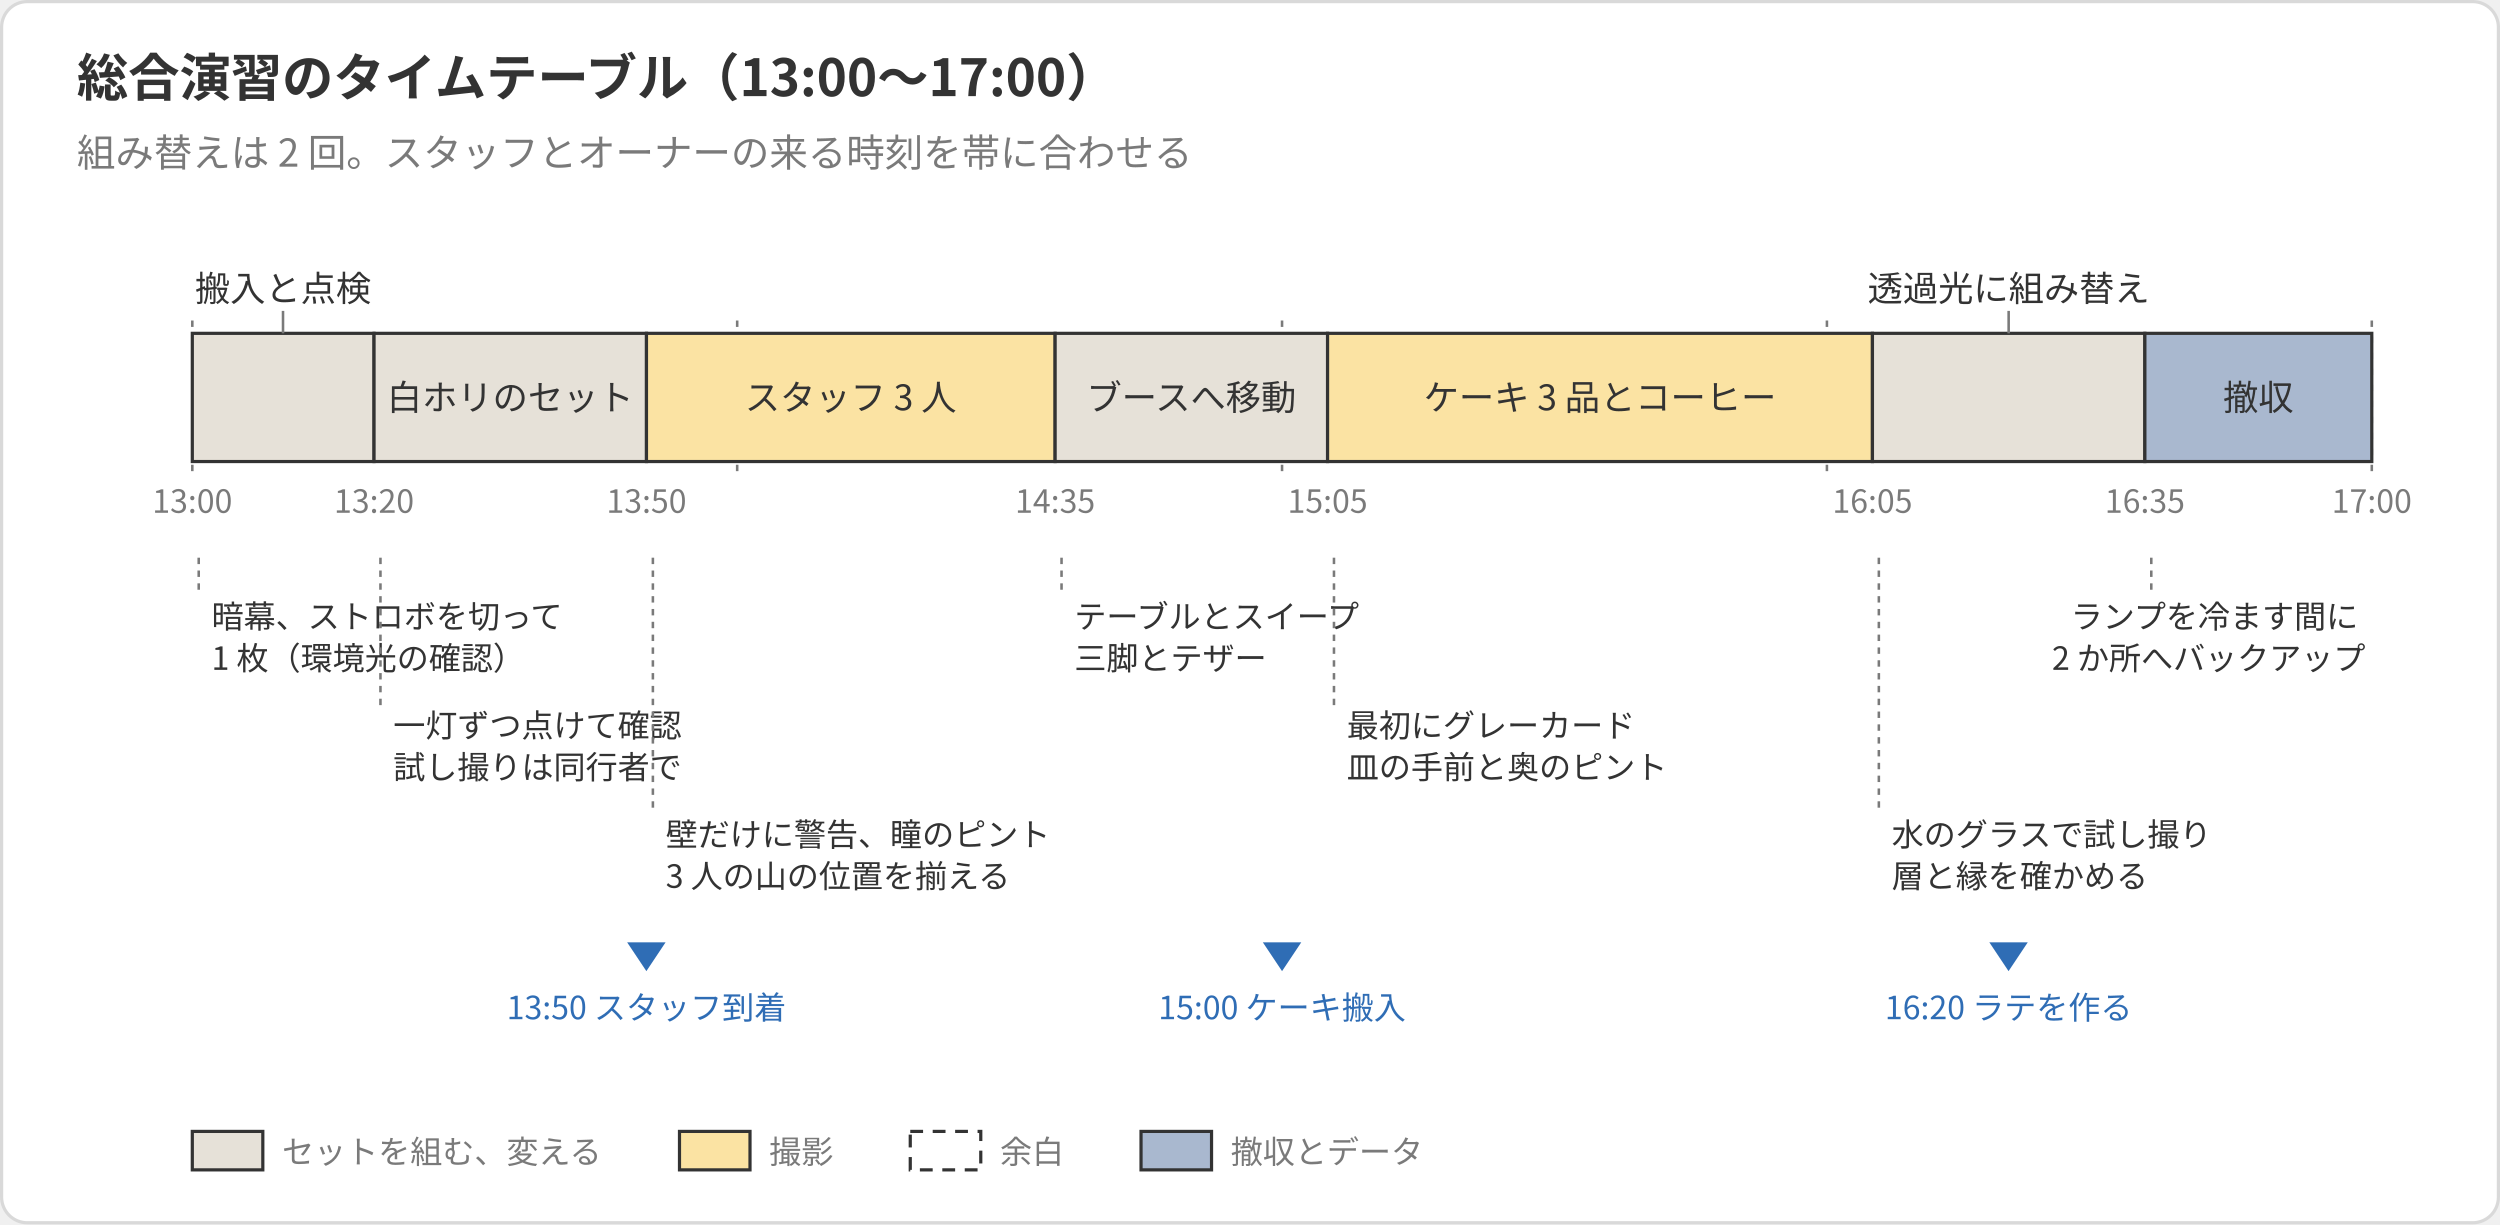
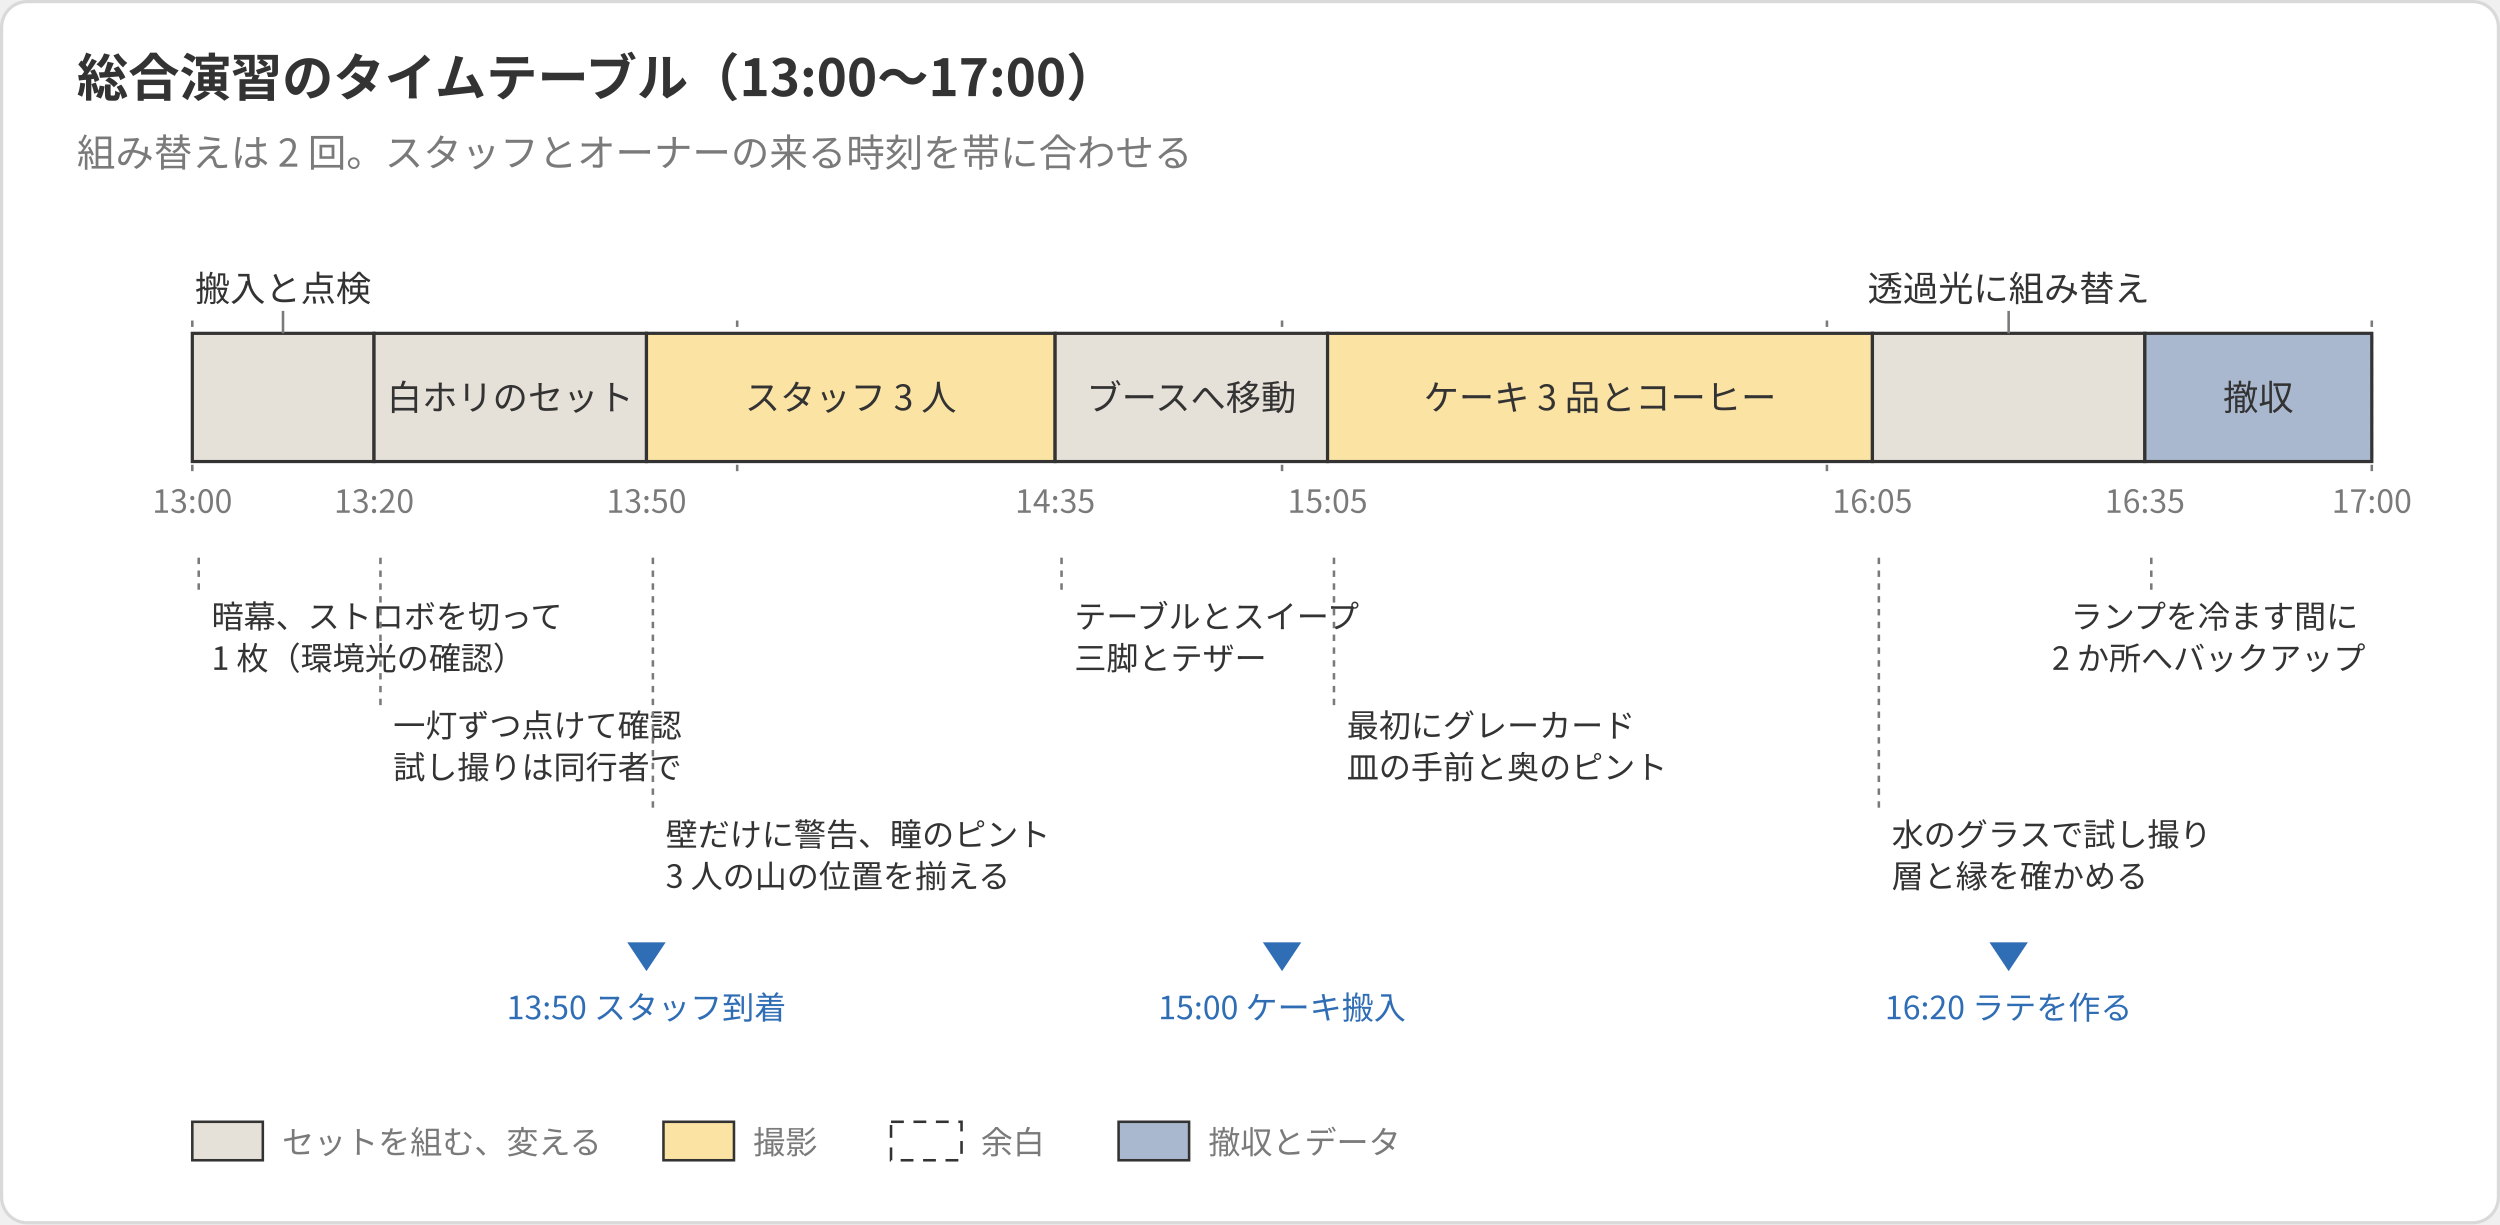
<svg xmlns="http://www.w3.org/2000/svg" viewBox="0 0 780 382" width="780" height="382" role="img" aria-label="総合演習のタイムテーブル（13:00〜17:00）">
  <defs>
-     <marker id="arrow" viewBox="0 0 10 10" refX="9" refY="5" markerWidth="8" markerHeight="8" orient="auto-start-reverse">
-       <path d="M0,0 L10,5 L0,10 Z" fill="#333333" />
-     </marker>
-     <marker id="arrow-muted" viewBox="0 0 10 10" refX="9" refY="5" markerWidth="8" markerHeight="8" orient="auto-start-reverse">
-       <path d="M0,0 L10,5 L0,10 Z" fill="#7a7a7a" />
-     </marker>
-     <marker id="arrow-blue" viewBox="0 0 10 10" refX="9" refY="5" markerWidth="8" markerHeight="8" orient="auto-start-reverse">
-       <path d="M0,0 L10,5 L0,10 Z" fill="#2f6db5" />
-     </marker>
+     <filter id="blur" x="-30%" y="-30%" width="160%" height="160%">
+       <feGaussianBlur stdDeviation="4" />
+     </filter>
  </defs>
  <rect x="0.5" y="0.5" width="779" height="381" rx="8" fill="#ffffff" stroke="#d9d9d9" />
  <text x="24.0" y="30.0" font-family="'Noto Sans JP','Noto Sans CJK JP','Hiragino Sans','Yu Gothic','Meiryo',sans-serif" font-size="16" text-anchor="start" fill="#333333" font-weight="bold">
    <tspan x="24.0" dy="0">総合演習のタイムテーブル（13:00〜17:00）</tspan>
  </text>
  <text x="24.0" y="52.0" font-family="'Noto Sans JP','Noto Sans CJK JP','Hiragino Sans','Yu Gothic','Meiryo',sans-serif" font-size="12" text-anchor="start" fill="#7a7a7a" font-weight="normal">
    <tspan x="24.0" dy="0">組み替えは 2 回。スタッフとオーナーの来る時刻を帯に合わせる</tspan>
  </text>
  <line x1="60.0" y1="100.0" x2="60.0" y2="148.0" stroke="#7a7a7a" stroke-width="0.8" stroke-dasharray="2 3" />
  <line x1="230.0" y1="100.0" x2="230.0" y2="148.0" stroke="#7a7a7a" stroke-width="0.8" stroke-dasharray="2 3" />
  <line x1="400.0" y1="100.0" x2="400.0" y2="148.0" stroke="#7a7a7a" stroke-width="0.8" stroke-dasharray="2 3" />
  <line x1="570.0" y1="100.0" x2="570.0" y2="148.0" stroke="#7a7a7a" stroke-width="0.8" stroke-dasharray="2 3" />
  <line x1="740.0" y1="100.0" x2="740.0" y2="148.0" stroke="#7a7a7a" stroke-width="0.8" stroke-dasharray="2 3" />
  <rect x="60.0" y="104.0" width="56.7" height="40.0" rx="0" fill="#e6e1d8" stroke="#333333" stroke-width="1" />
  <rect x="116.7" y="104.0" width="85.0" height="40.0" rx="0" fill="#e6e1d8" stroke="#333333" stroke-width="1" />
  <rect x="201.7" y="104.0" width="127.5" height="40.0" rx="0" fill="#fbe3a3" stroke="#333333" stroke-width="1" />
  <rect x="329.2" y="104.0" width="85.0" height="40.0" rx="0" fill="#e6e1d8" stroke="#333333" stroke-width="1" />
  <rect x="414.2" y="104.0" width="170.0" height="40.0" rx="0" fill="#fbe3a3" stroke="#333333" stroke-width="1" />
  <rect x="584.2" y="104.0" width="85.0" height="40.0" rx="0" fill="#e6e1d8" stroke="#333333" stroke-width="1" />
  <rect x="669.2" y="104.0" width="70.8" height="40.0" rx="0" fill="#a9b8cf" stroke="#333333" stroke-width="1" />
  <line x1="88.3" y1="104.0" x2="88.3" y2="97.0" stroke="#7a7a7a" stroke-width="0.8" />
  <text x="88.3" y="94.0" font-family="'Noto Sans JP','Noto Sans CJK JP','Hiragino Sans','Yu Gothic','Meiryo',sans-serif" font-size="11" text-anchor="middle" fill="#333333" font-weight="normal">
    <tspan x="88.3" dy="0">搬入と点検</tspan>
  </text>
  <text x="159.2" y="128.0" font-family="'Noto Sans JP','Noto Sans CJK JP','Hiragino Sans','Yu Gothic','Meiryo',sans-serif" font-size="11" text-anchor="middle" fill="#333333" font-weight="normal">
    <tspan x="159.2" dy="0">白ホリのセット</tspan>
  </text>
  <text x="265.4" y="128.0" font-family="'Noto Sans JP','Noto Sans CJK JP','Hiragino Sans','Yu Gothic','Meiryo',sans-serif" font-size="11" text-anchor="middle" fill="#333333" font-weight="normal">
    <tspan x="265.4" dy="0">スタッフ 3 人</tspan>
  </text>
  <text x="371.7" y="128.0" font-family="'Noto Sans JP','Noto Sans CJK JP','Hiragino Sans','Yu Gothic','Meiryo',sans-serif" font-size="11" text-anchor="middle" fill="#333333" font-weight="normal">
    <tspan x="371.7" dy="0">ブースへ移動</tspan>
  </text>
  <text x="499.2" y="128.0" font-family="'Noto Sans JP','Noto Sans CJK JP','Hiragino Sans','Yu Gothic','Meiryo',sans-serif" font-size="11" text-anchor="middle" fill="#333333" font-weight="normal">
    <tspan x="499.2" dy="0">ケーキ 3 品とコーヒー</tspan>
  </text>
  <line x1="626.7" y1="104.0" x2="626.7" y2="97.0" stroke="#7a7a7a" stroke-width="0.8" />
  <text x="626.7" y="94.0" font-family="'Noto Sans JP','Noto Sans CJK JP','Hiragino Sans','Yu Gothic','Meiryo',sans-serif" font-size="11" text-anchor="middle" fill="#333333" font-weight="normal">
    <tspan x="626.7" dy="0">透過光に組み替え</tspan>
  </text>
  <text x="704.6" y="128.0" font-family="'Noto Sans JP','Noto Sans CJK JP','Hiragino Sans','Yu Gothic','Meiryo',sans-serif" font-size="11" text-anchor="middle" fill="#333333" font-weight="normal">
    <tspan x="704.6" dy="0">撤収</tspan>
  </text>
  <text x="60.0" y="160.0" font-family="'Noto Sans JP','Noto Sans CJK JP','Hiragino Sans','Yu Gothic','Meiryo',sans-serif" font-size="10" text-anchor="middle" fill="#7a7a7a" font-weight="normal">
    <tspan x="60.0" dy="0">13:00</tspan>
  </text>
  <text x="116.7" y="160.0" font-family="'Noto Sans JP','Noto Sans CJK JP','Hiragino Sans','Yu Gothic','Meiryo',sans-serif" font-size="10" text-anchor="middle" fill="#7a7a7a" font-weight="normal">
    <tspan x="116.7" dy="0">13:20</tspan>
  </text>
  <text x="201.7" y="160.0" font-family="'Noto Sans JP','Noto Sans CJK JP','Hiragino Sans','Yu Gothic','Meiryo',sans-serif" font-size="10" text-anchor="middle" fill="#7a7a7a" font-weight="normal">
    <tspan x="201.7" dy="0">13:50</tspan>
  </text>
  <text x="329.2" y="160.0" font-family="'Noto Sans JP','Noto Sans CJK JP','Hiragino Sans','Yu Gothic','Meiryo',sans-serif" font-size="10" text-anchor="middle" fill="#7a7a7a" font-weight="normal">
    <tspan x="329.2" dy="0">14:35</tspan>
  </text>
  <text x="414.2" y="160.0" font-family="'Noto Sans JP','Noto Sans CJK JP','Hiragino Sans','Yu Gothic','Meiryo',sans-serif" font-size="10" text-anchor="middle" fill="#7a7a7a" font-weight="normal">
    <tspan x="414.2" dy="0">15:05</tspan>
  </text>
  <text x="584.2" y="160.0" font-family="'Noto Sans JP','Noto Sans CJK JP','Hiragino Sans','Yu Gothic','Meiryo',sans-serif" font-size="10" text-anchor="middle" fill="#7a7a7a" font-weight="normal">
    <tspan x="584.2" dy="0">16:05</tspan>
  </text>
  <text x="669.2" y="160.0" font-family="'Noto Sans JP','Noto Sans CJK JP','Hiragino Sans','Yu Gothic','Meiryo',sans-serif" font-size="10" text-anchor="middle" fill="#7a7a7a" font-weight="normal">
    <tspan x="669.2" dy="0">16:35</tspan>
  </text>
  <text x="740.0" y="160.0" font-family="'Noto Sans JP','Noto Sans CJK JP','Hiragino Sans','Yu Gothic','Meiryo',sans-serif" font-size="10" text-anchor="middle" fill="#7a7a7a" font-weight="normal">
    <tspan x="740.0" dy="0">17:00</tspan>
  </text>
  <line x1="62.0" y1="174.0" x2="62.0" y2="186.0" stroke="#7a7a7a" stroke-width="0.8" stroke-dasharray="2 2" />
  <text x="66.0" y="196.0" font-family="'Noto Sans JP','Noto Sans CJK JP','Hiragino Sans','Yu Gothic','Meiryo',sans-serif" font-size="10" text-anchor="start" fill="#333333" font-weight="normal">
    <tspan x="66.0" dy="0">暗幕、ストロボを切って</tspan>
    <tspan x="66.0" dy="13.0">1 枚（環境光の確認）</tspan>
  </text>
  <line x1="118.7" y1="174.0" x2="118.7" y2="220.0" stroke="#7a7a7a" stroke-width="0.8" stroke-dasharray="2 2" />
  <text x="122.7" y="230.0" font-family="'Noto Sans JP','Noto Sans CJK JP','Hiragino Sans','Yu Gothic','Meiryo',sans-serif" font-size="10" text-anchor="start" fill="#333333" font-weight="normal">
    <tspan x="122.7" dy="0">一灯ずつ点けて確認</tspan>
    <tspan x="122.7" dy="13.0">試し撮りは同行者で</tspan>
  </text>
  <line x1="203.7" y1="174.0" x2="203.7" y2="254.0" stroke="#7a7a7a" stroke-width="0.8" stroke-dasharray="2 2" />
  <text x="207.7" y="264.0" font-family="'Noto Sans JP','Noto Sans CJK JP','Hiragino Sans','Yu Gothic','Meiryo',sans-serif" font-size="10" text-anchor="start" fill="#333333" font-weight="normal">
    <tspan x="207.7" dy="0">壁だけに警告、瞳のピント</tspan>
    <tspan x="207.7" dy="13.0">3 人の山の位置を揃える</tspan>
  </text>
  <line x1="331.2" y1="174.0" x2="331.2" y2="186.0" stroke="#7a7a7a" stroke-width="0.8" stroke-dasharray="2 2" />
  <text x="335.2" y="196.0" font-family="'Noto Sans JP','Noto Sans CJK JP','Hiragino Sans','Yu Gothic','Meiryo',sans-serif" font-size="10" text-anchor="start" fill="#333333" font-weight="normal">
    <tspan x="335.2" dy="0">テーブルとスイープ</tspan>
    <tspan x="335.2" dy="13.0">三脚とテザー</tspan>
  </text>
  <line x1="416.2" y1="174.0" x2="416.2" y2="220.0" stroke="#7a7a7a" stroke-width="0.8" stroke-dasharray="2 2" />
  <text x="420.2" y="230.0" font-family="'Noto Sans JP','Noto Sans CJK JP','Hiragino Sans','Yu Gothic','Meiryo',sans-serif" font-size="10" text-anchor="start" fill="#333333" font-weight="normal">
    <tspan x="420.2" dy="0">最初にグレーカード</tspan>
    <tspan x="420.2" dy="13.0">皿の手前と奥のピント</tspan>
  </text>
  <line x1="586.2" y1="174.0" x2="586.2" y2="254.0" stroke="#7a7a7a" stroke-width="0.8" stroke-dasharray="2 2" />
  <text x="590.2" y="264.0" font-family="'Noto Sans JP','Noto Sans CJK JP','Hiragino Sans','Yu Gothic','Meiryo',sans-serif" font-size="10" text-anchor="start" fill="#333333" font-weight="normal">
    <tspan x="590.2" dy="0">水のグラスで試し撮り</tspan>
    <tspan x="590.2" dy="13.0">層と縁を確かめる</tspan>
  </text>
  <line x1="671.2" y1="174.0" x2="671.2" y2="186.0" stroke="#7a7a7a" stroke-width="0.8" stroke-dasharray="2 2" />
  <text x="738.0" y="196.0" font-family="'Noto Sans JP','Noto Sans CJK JP','Hiragino Sans','Yu Gothic','Meiryo',sans-serif" font-size="10" text-anchor="end" fill="#333333" font-weight="normal">
    <tspan x="738.0" dy="0">ランプを冷ます間に</tspan>
    <tspan x="738.0" dy="13.0">2 か所へバックアップ</tspan>
  </text>
-   <path d="M195.667,294 L207.667,294 L201.667,303 Z" fill="#2f6db5" />
+   <path d="M195.7,294 L207.7,294 L201.7,303 Z" fill="#2f6db5" />
  <text x="201.7" y="318.0" font-family="'Noto Sans JP','Noto Sans CJK JP','Hiragino Sans','Yu Gothic','Meiryo',sans-serif" font-size="10" text-anchor="middle" fill="#2f6db5" font-weight="normal">
    <tspan x="201.7" dy="0">13:50 スタッフ到着</tspan>
  </text>
  <path d="M394.0,294 L406.0,294 L400.0,303 Z" fill="#2f6db5" />
  <text x="400.0" y="318.0" font-family="'Noto Sans JP','Noto Sans CJK JP','Hiragino Sans','Yu Gothic','Meiryo',sans-serif" font-size="10" text-anchor="middle" fill="#2f6db5" font-weight="normal">
    <tspan x="400.0" dy="0">15:00 ケーキ搬入</tspan>
  </text>
-   <path d="M620.667,294 L632.667,294 L626.667,303 Z" fill="#2f6db5" />
+   <path d="M620.7,294 L632.7,294 L626.7,303 Z" fill="#2f6db5" />
  <text x="626.7" y="318.0" font-family="'Noto Sans JP','Noto Sans CJK JP','Hiragino Sans','Yu Gothic','Meiryo',sans-serif" font-size="10" text-anchor="middle" fill="#2f6db5" font-weight="normal">
    <tspan x="626.7" dy="0">16:20 ラテを作る</tspan>
  </text>
-   <rect x="60.0" y="353.0" width="22.0" height="12.0" rx="0" fill="#e6e1d8" stroke="#333333" stroke-width="1" />
-   <text x="88.0" y="363.0" font-family="'Noto Sans JP','Noto Sans CJK JP','Hiragino Sans','Yu Gothic','Meiryo',sans-serif" font-size="10" text-anchor="start" fill="#7a7a7a" font-weight="normal">
+   <rect x="60.0" y="350.0" width="22.0" height="12.0" rx="0" fill="#e6e1d8" stroke="#333333" stroke-width="0.8" />
+   <text x="88.0" y="360.0" font-family="'Noto Sans JP','Noto Sans CJK JP','Hiragino Sans','Yu Gothic','Meiryo',sans-serif" font-size="10" text-anchor="start" fill="#7a7a7a" font-weight="normal">
    <tspan x="88.0" dy="0">セットを組む、変える</tspan>
  </text>
-   <rect x="212.0" y="353.0" width="22.0" height="12.0" rx="0" fill="#fbe3a3" stroke="#333333" stroke-width="1" />
-   <text x="240.0" y="363.0" font-family="'Noto Sans JP','Noto Sans CJK JP','Hiragino Sans','Yu Gothic','Meiryo',sans-serif" font-size="10" text-anchor="start" fill="#7a7a7a" font-weight="normal">
-     <tspan x="240.0" dy="0">撮影</tspan>
+   <rect x="207.0" y="350.0" width="22.0" height="12.0" rx="0" fill="#fbe3a3" stroke="#333333" stroke-width="0.8" />
+   <text x="235.0" y="360.0" font-family="'Noto Sans JP','Noto Sans CJK JP','Hiragino Sans','Yu Gothic','Meiryo',sans-serif" font-size="10" text-anchor="start" fill="#7a7a7a" font-weight="normal">
+     <tspan x="235.0" dy="0">撮影</tspan>
  </text>
-   <rect x="284.0" y="353.0" width="22.0" height="12.0" rx="0" fill="#ffffff" stroke="#333333" stroke-width="1" stroke-dasharray="4 3" />
-   <text x="312.0" y="363.0" font-family="'Noto Sans JP','Noto Sans CJK JP','Hiragino Sans','Yu Gothic','Meiryo',sans-serif" font-size="10" text-anchor="start" fill="#7a7a7a" font-weight="normal">
-     <tspan x="312.0" dy="0">余白</tspan>
+   <rect x="278.0" y="350.0" width="22.0" height="12.0" rx="0" fill="#ffffff" stroke="#333333" stroke-width="0.8" stroke-dasharray="4 3" />
+   <text x="306.0" y="360.0" font-family="'Noto Sans JP','Noto Sans CJK JP','Hiragino Sans','Yu Gothic','Meiryo',sans-serif" font-size="10" text-anchor="start" fill="#7a7a7a" font-weight="normal">
+     <tspan x="306.0" dy="0">余白</tspan>
  </text>
-   <rect x="356.0" y="353.0" width="22.0" height="12.0" rx="0" fill="#a9b8cf" stroke="#333333" stroke-width="1" />
-   <text x="384.0" y="363.0" font-family="'Noto Sans JP','Noto Sans CJK JP','Hiragino Sans','Yu Gothic','Meiryo',sans-serif" font-size="10" text-anchor="start" fill="#7a7a7a" font-weight="normal">
-     <tspan x="384.0" dy="0">撤収とデータ</tspan>
+   <rect x="349.0" y="350.0" width="22.0" height="12.0" rx="0" fill="#a9b8cf" stroke="#333333" stroke-width="0.8" />
+   <text x="377.0" y="360.0" font-family="'Noto Sans JP','Noto Sans CJK JP','Hiragino Sans','Yu Gothic','Meiryo',sans-serif" font-size="10" text-anchor="start" fill="#7a7a7a" font-weight="normal">
+     <tspan x="377.0" dy="0">撤収とデータ</tspan>
  </text>
</svg>
